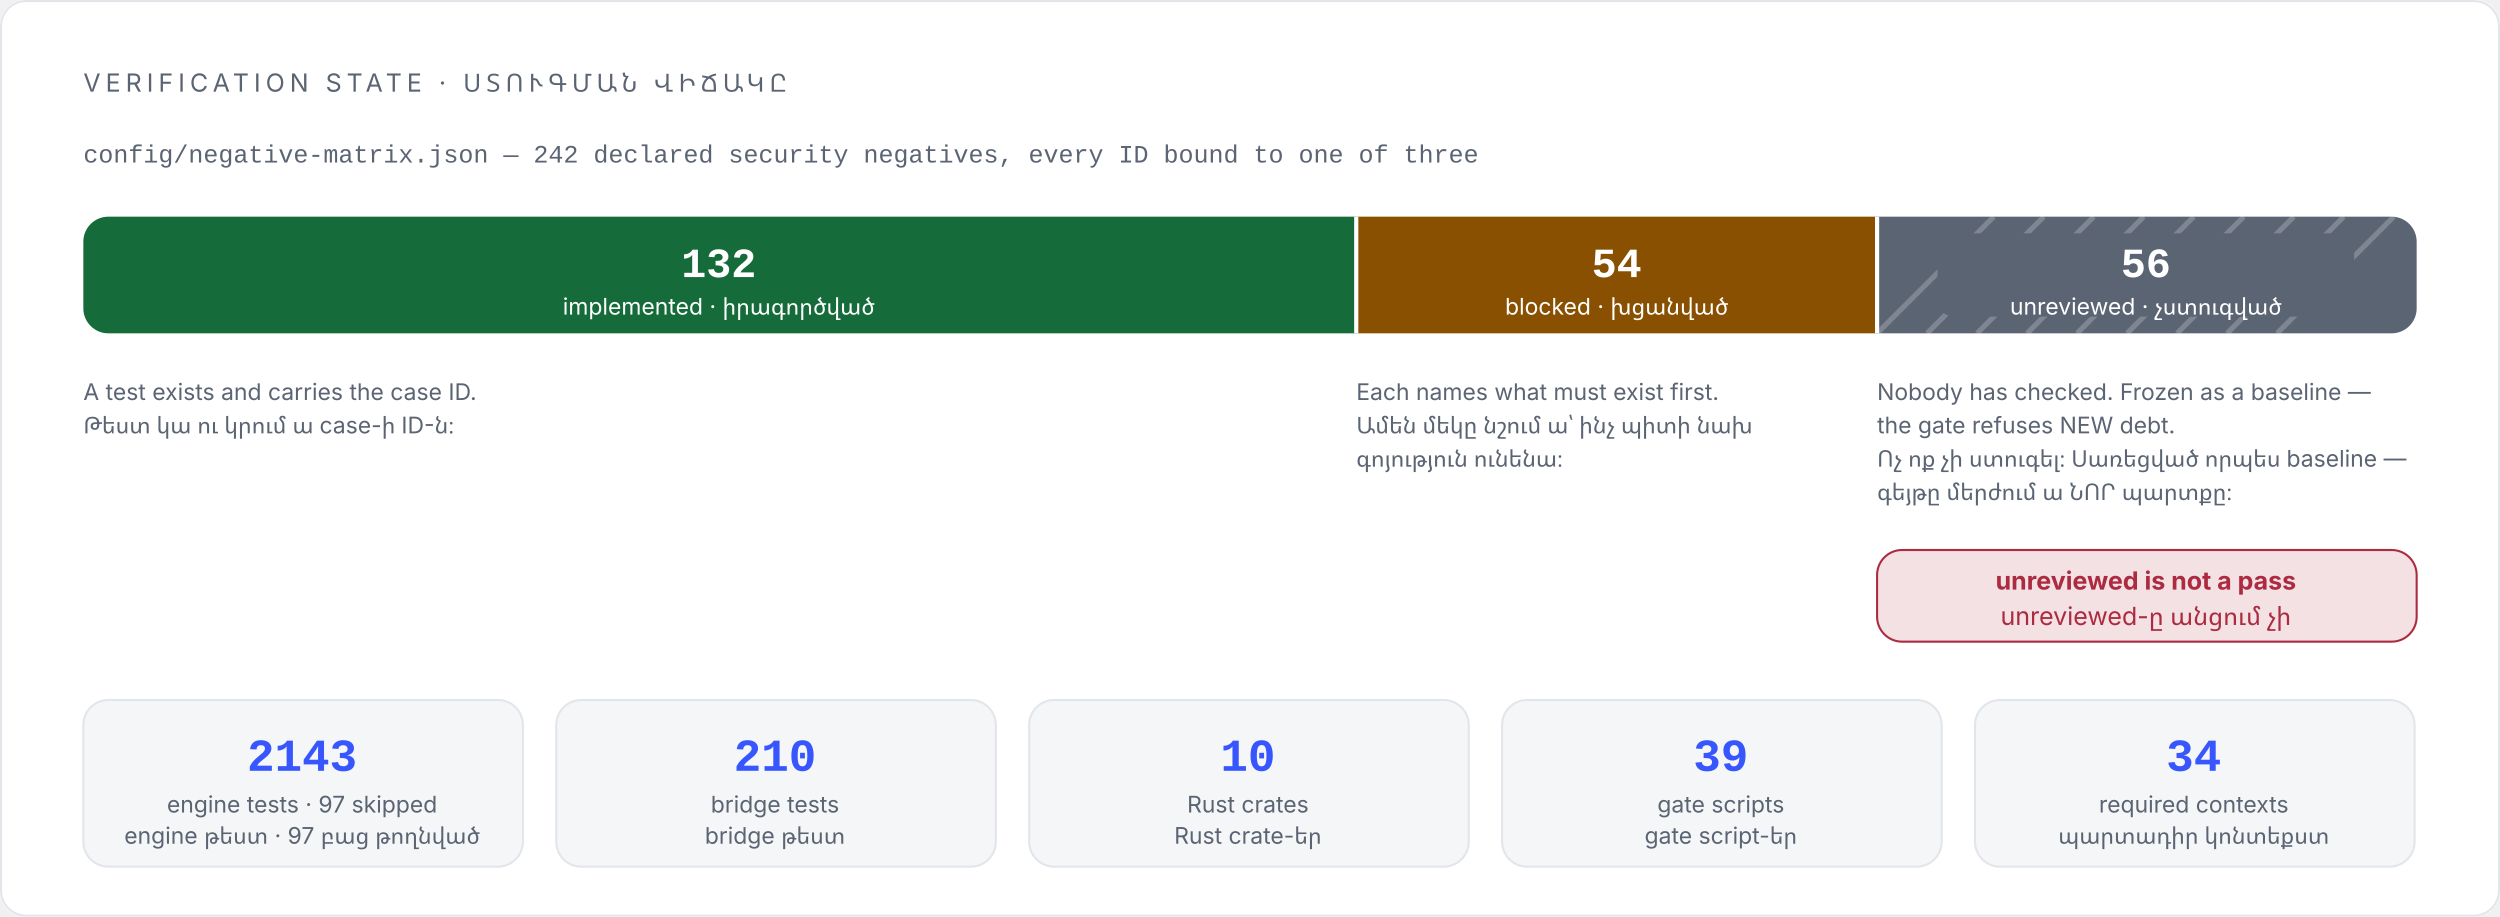
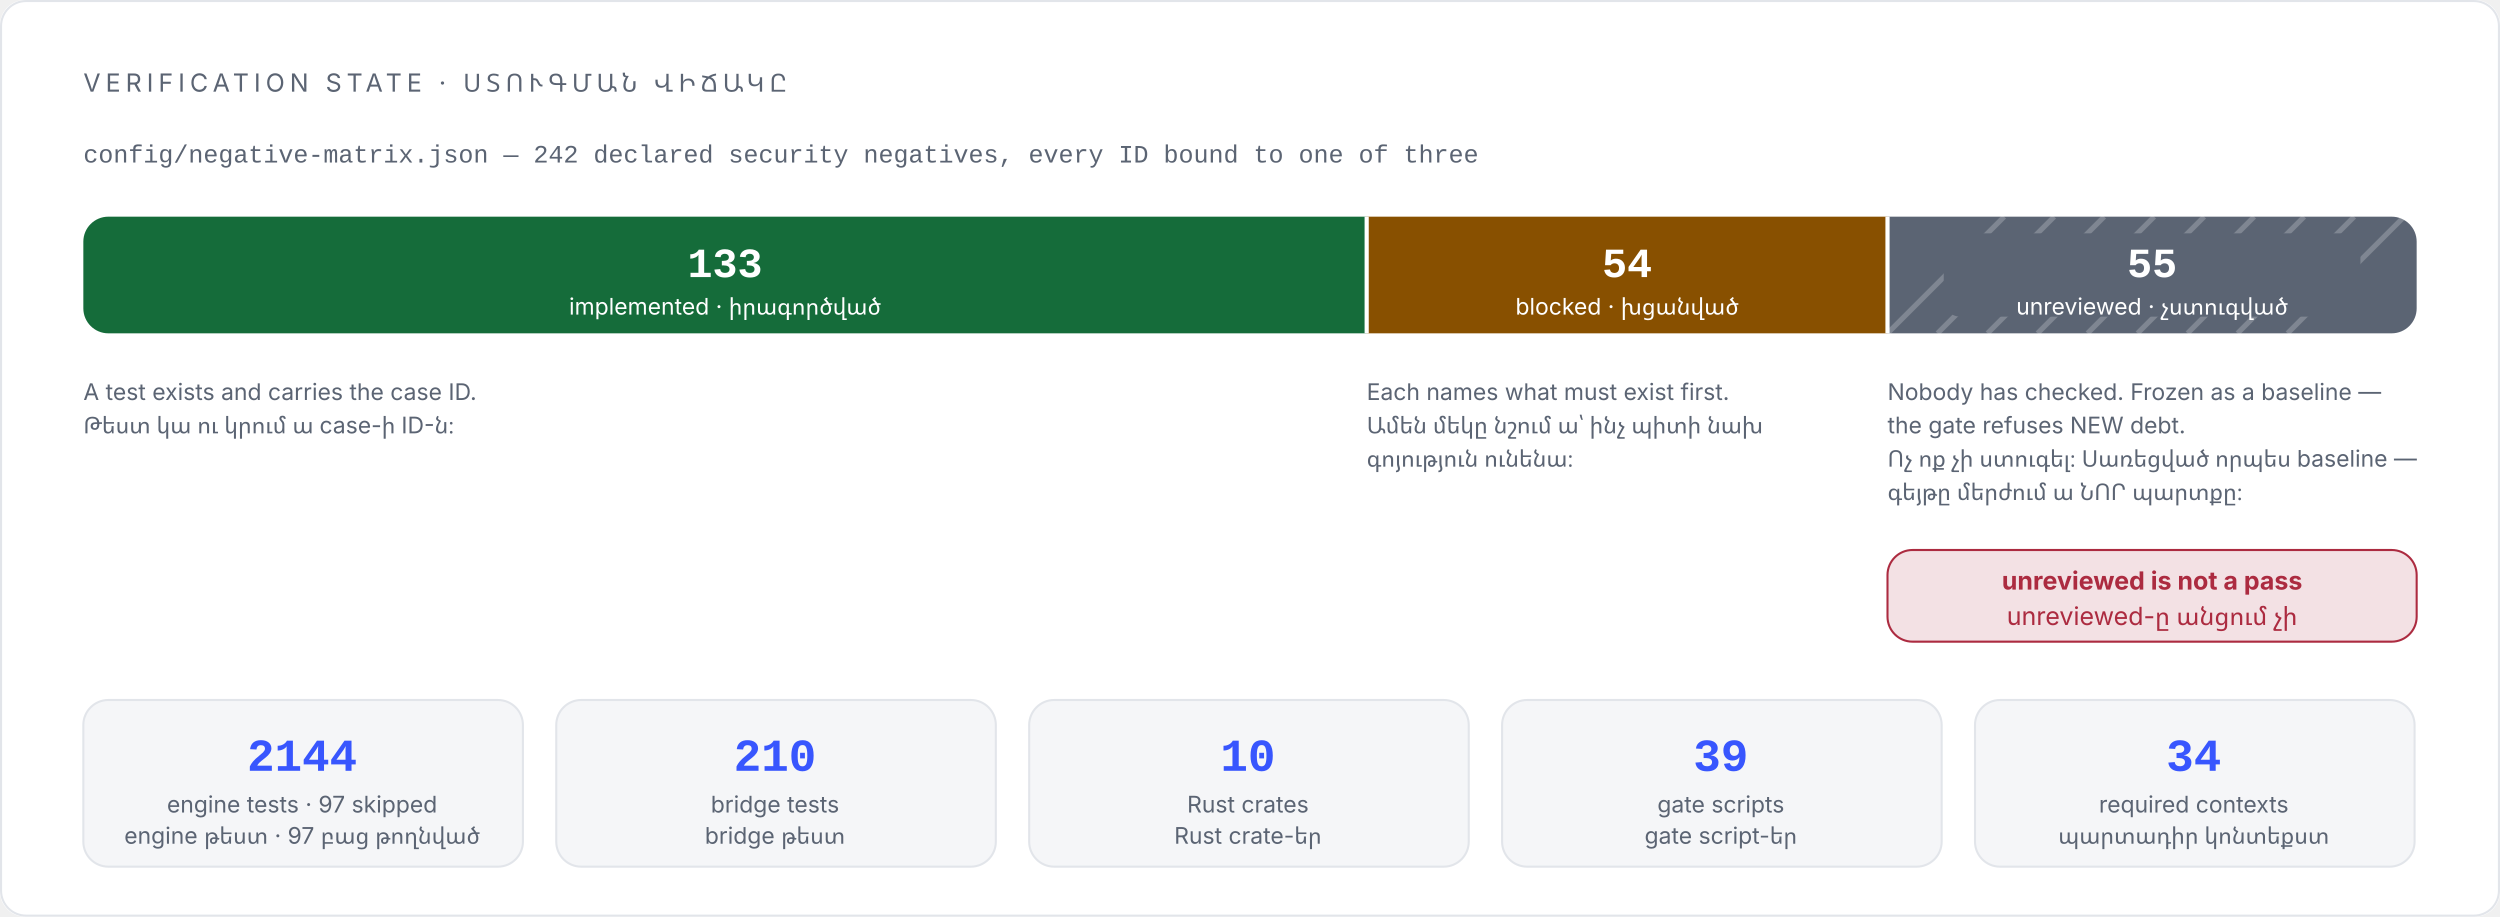
<svg xmlns="http://www.w3.org/2000/svg" viewBox="0 0 1200 440" width="1200" height="440" role="img" aria-labelledby="t d" font-family="Inter, 'Segoe UI', system-ui, -apple-system, 'Noto Sans Armenian', Arial, sans-serif">
  <rect x="0" y="0" width="1200" height="440" rx="12" fill="#ffffff" />
  <rect x="0.5" y="0.5" width="1199" height="439" rx="12" fill="none" stroke="#e2e5ea" />
  <text x="40" y="44" font-size="12" letter-spacing="2.4" fill="#5b6473">VERIFICATION STATE · ՍՏՈՒԳՄԱՆ ՎԻՃԱԿԸ</text>
  <text x="40" y="78" font-size="12" font-family="'JetBrains Mono', 'Cascadia Code', ui-monospace, Consolas, 'Courier New', monospace" fill="#5b6473">config/negative-matrix.json — 242 declared security negatives, every ID bound to one of three</text>
-   <path d="M651 104 H52 A12 12 0 0 0 40 116 V148 A12 12 0 0 0 52 160 H651 Z" fill="#156c3a" />
-   <rect x="651" y="104" width="250" height="56" fill="#885000" />
-   <path d="M901 104 H1148 A12 12 0 0 1 1160 116 V148 A12 12 0 0 1 1148 160 H901 Z" fill="#5b6473" />
-   <line x1="901" y1="160" x2="957" y2="104" stroke="#ffffff" stroke-width="2.5" opacity="0.22" />
-   <line x1="925" y1="160" x2="981" y2="104" stroke="#ffffff" stroke-width="2.5" opacity="0.22" />
-   <line x1="949" y1="160" x2="1005" y2="104" stroke="#ffffff" stroke-width="2.5" opacity="0.22" />
-   <line x1="973" y1="160" x2="1029" y2="104" stroke="#ffffff" stroke-width="2.5" opacity="0.22" />
-   <line x1="997" y1="160" x2="1053" y2="104" stroke="#ffffff" stroke-width="2.5" opacity="0.22" />
-   <line x1="1021" y1="160" x2="1077" y2="104" stroke="#ffffff" stroke-width="2.5" opacity="0.22" />
-   <line x1="1045" y1="160" x2="1101" y2="104" stroke="#ffffff" stroke-width="2.5" opacity="0.22" />
-   <line x1="1069" y1="160" x2="1125" y2="104" stroke="#ffffff" stroke-width="2.5" opacity="0.22" />
-   <line x1="1093" y1="160" x2="1149" y2="104" stroke="#ffffff" stroke-width="2.5" opacity="0.22" />
-   <rect x="930" y="112" width="200" height="40" rx="8" fill="#5b6473" />
-   <line x1="651" y1="104" x2="651" y2="160" stroke="#ffffff" stroke-width="2" />
-   <line x1="901" y1="104" x2="901" y2="160" stroke="#ffffff" stroke-width="2" />
-   <text x="345" y="133" font-size="20" font-weight="700" font-family="'JetBrains Mono', 'Cascadia Code', ui-monospace, Consolas, 'Courier New', monospace" fill="#ffffff" text-anchor="middle">132</text>
-   <text x="345" y="151" font-size="11" fill="#ffffff" text-anchor="middle">implemented · իրագործված</text>
-   <text x="776" y="133" font-size="20" font-weight="700" font-family="'JetBrains Mono', 'Cascadia Code', ui-monospace, Consolas, 'Courier New', monospace" fill="#ffffff" text-anchor="middle">54</text>
-   <text x="776" y="151" font-size="11" fill="#ffffff" text-anchor="middle">blocked · խցանված</text>
-   <text x="1030" y="133" font-size="20" font-weight="700" font-family="'JetBrains Mono', 'Cascadia Code', ui-monospace, Consolas, 'Courier New', monospace" fill="#ffffff" text-anchor="middle">56</text>
-   <text x="1030" y="151" font-size="11" fill="#ffffff" text-anchor="middle">unreviewed · չստուգված</text>
+   <path d="M656 104 H52 A12 12 0 0 0 40 116 V148 A12 12 0 0 0 52 160 H656 Z" fill="#156c3a" />
+   <rect x="656" y="104" width="250" height="56" fill="#885000" />
+   <path d="M906 104 H1148 A12 12 0 0 1 1160 116 V148 A12 12 0 0 1 1148 160 H906 Z" fill="#5b6473" />
+   <line x1="906" y1="160" x2="962" y2="104" stroke="#ffffff" stroke-width="2.5" opacity="0.22" />
+   <line x1="930" y1="160" x2="986" y2="104" stroke="#ffffff" stroke-width="2.5" opacity="0.22" />
+   <line x1="954" y1="160" x2="1010" y2="104" stroke="#ffffff" stroke-width="2.5" opacity="0.22" />
+   <line x1="978" y1="160" x2="1034" y2="104" stroke="#ffffff" stroke-width="2.5" opacity="0.22" />
+   <line x1="1002" y1="160" x2="1058" y2="104" stroke="#ffffff" stroke-width="2.5" opacity="0.22" />
+   <line x1="1026" y1="160" x2="1082" y2="104" stroke="#ffffff" stroke-width="2.5" opacity="0.22" />
+   <line x1="1050" y1="160" x2="1106" y2="104" stroke="#ffffff" stroke-width="2.5" opacity="0.22" />
+   <line x1="1074" y1="160" x2="1130" y2="104" stroke="#ffffff" stroke-width="2.5" opacity="0.22" />
+   <line x1="1098" y1="160" x2="1154" y2="104" stroke="#ffffff" stroke-width="2.5" opacity="0.22" />
+   <rect x="933" y="112" width="200" height="40" rx="8" fill="#5b6473" />
+   <line x1="656" y1="104" x2="656" y2="160" stroke="#ffffff" stroke-width="2" />
+   <line x1="906" y1="104" x2="906" y2="160" stroke="#ffffff" stroke-width="2" />
+   <text x="348" y="133" font-size="20" font-weight="700" font-family="'JetBrains Mono', 'Cascadia Code', ui-monospace, Consolas, 'Courier New', monospace" fill="#ffffff" text-anchor="middle">133</text>
+   <text x="348" y="151" font-size="11" fill="#ffffff" text-anchor="middle">implemented · իրագործված</text>
+   <text x="781" y="133" font-size="20" font-weight="700" font-family="'JetBrains Mono', 'Cascadia Code', ui-monospace, Consolas, 'Courier New', monospace" fill="#ffffff" text-anchor="middle">54</text>
+   <text x="781" y="151" font-size="11" fill="#ffffff" text-anchor="middle">blocked · խցանված</text>
+   <text x="1033" y="133" font-size="20" font-weight="700" font-family="'JetBrains Mono', 'Cascadia Code', ui-monospace, Consolas, 'Courier New', monospace" fill="#ffffff" text-anchor="middle">55</text>
+   <text x="1033" y="151" font-size="11" fill="#ffffff" text-anchor="middle">unreviewed · չստուգված</text>
  <text x="40" y="192" font-size="11" fill="#5b6473">A test exists and carries the case ID.</text>
  <text x="40" y="208" font-size="11" fill="#5b6473">Թեստ կա ու կրում ա case-ի ID-ն։</text>
-   <text x="651" y="192" font-size="11" fill="#5b6473">Each names what must exist first.</text>
-   <text x="651" y="208" font-size="11" fill="#5b6473">Ամեն մեկը նշում ա՝ ինչ պիտի նախ</text>
-   <text x="651" y="224" font-size="11" fill="#5b6473">գոյություն ունենա։</text>
-   <text x="901" y="192" font-size="11" fill="#5b6473">Nobody has checked. Frozen as a baseline —</text>
-   <text x="901" y="208" font-size="11" fill="#5b6473">the gate refuses NEW debt.</text>
-   <text x="901" y="224" font-size="11" fill="#5b6473">Ոչ ոք չի ստուգել։ Սառեցված որպես baseline —</text>
-   <text x="901" y="240" font-size="11" fill="#5b6473">գեյթը մերժում ա ՆՈՐ պարտքը։</text>
-   <rect x="901" y="264" width="259" height="44" rx="12" fill="#f3e1e4" stroke="#ac2b40" />
-   <text x="1030" y="283" font-size="12" font-weight="700" fill="#ac2b40" text-anchor="middle">unreviewed is not a pass</text>
-   <text x="1030" y="300" font-size="12" fill="#ac2b40" text-anchor="middle">unreviewed-ը անցում չի</text>
+   <text x="656" y="192" font-size="11" fill="#5b6473">Each names what must exist first.</text>
+   <text x="656" y="208" font-size="11" fill="#5b6473">Ամեն մեկը նշում ա՝ ինչ պիտի նախ</text>
+   <text x="656" y="224" font-size="11" fill="#5b6473">գոյություն ունենա։</text>
+   <text x="906" y="192" font-size="11" fill="#5b6473">Nobody has checked. Frozen as a baseline —</text>
+   <text x="906" y="208" font-size="11" fill="#5b6473">the gate refuses NEW debt.</text>
+   <text x="906" y="224" font-size="11" fill="#5b6473">Ոչ ոք չի ստուգել։ Սառեցված որպես baseline —</text>
+   <text x="906" y="240" font-size="11" fill="#5b6473">գեյթը մերժում ա ՆՈՐ պարտքը։</text>
+   <rect x="906" y="264" width="254" height="44" rx="12" fill="#f3e1e4" stroke="#ac2b40" />
+   <text x="1033" y="283" font-size="12" font-weight="700" fill="#ac2b40" text-anchor="middle">unreviewed is not a pass</text>
+   <text x="1033" y="300" font-size="12" fill="#ac2b40" text-anchor="middle">unreviewed-ը անցում չի</text>
  <rect x="40" y="336" width="211" height="80" rx="12" fill="#f5f6f8" stroke="#e2e5ea" />
-   <text x="145" y="370" font-size="22" font-weight="700" font-family="'JetBrains Mono', 'Cascadia Code', ui-monospace, Consolas, 'Courier New', monospace" fill="#3856fe" text-anchor="middle">2143</text>
+   <text x="145" y="370" font-size="22" font-weight="700" font-family="'JetBrains Mono', 'Cascadia Code', ui-monospace, Consolas, 'Courier New', monospace" fill="#3856fe" text-anchor="middle">2144</text>
  <text x="145" y="390" font-size="11" fill="#5b6473" text-anchor="middle">engine tests · 97 skipped</text>
  <text x="145" y="405" font-size="11" fill="#5b6473" text-anchor="middle">engine թեստ · 97 բաց թողնված</text>
  <rect x="267" y="336" width="211" height="80" rx="12" fill="#f5f6f8" stroke="#e2e5ea" />
  <text x="372" y="370" font-size="22" font-weight="700" font-family="'JetBrains Mono', 'Cascadia Code', ui-monospace, Consolas, 'Courier New', monospace" fill="#3856fe" text-anchor="middle">210</text>
  <text x="372" y="390" font-size="11" fill="#5b6473" text-anchor="middle">bridge tests</text>
  <text x="372" y="405" font-size="11" fill="#5b6473" text-anchor="middle">bridge թեստ</text>
  <rect x="494" y="336" width="211" height="80" rx="12" fill="#f5f6f8" stroke="#e2e5ea" />
  <text x="599" y="370" font-size="22" font-weight="700" font-family="'JetBrains Mono', 'Cascadia Code', ui-monospace, Consolas, 'Courier New', monospace" fill="#3856fe" text-anchor="middle">10</text>
  <text x="599" y="390" font-size="11" fill="#5b6473" text-anchor="middle">Rust crates</text>
  <text x="599" y="405" font-size="11" fill="#5b6473" text-anchor="middle">Rust crate-եր</text>
  <rect x="721" y="336" width="211" height="80" rx="12" fill="#f5f6f8" stroke="#e2e5ea" />
  <text x="826" y="370" font-size="22" font-weight="700" font-family="'JetBrains Mono', 'Cascadia Code', ui-monospace, Consolas, 'Courier New', monospace" fill="#3856fe" text-anchor="middle">39</text>
  <text x="826" y="390" font-size="11" fill="#5b6473" text-anchor="middle">gate scripts</text>
  <text x="826" y="405" font-size="11" fill="#5b6473" text-anchor="middle">gate script-եր</text>
  <rect x="948" y="336" width="211" height="80" rx="12" fill="#f5f6f8" stroke="#e2e5ea" />
  <text x="1053" y="370" font-size="22" font-weight="700" font-family="'JetBrains Mono', 'Cascadia Code', ui-monospace, Consolas, 'Courier New', monospace" fill="#3856fe" text-anchor="middle">34</text>
  <text x="1053" y="390" font-size="11" fill="#5b6473" text-anchor="middle">required contexts</text>
  <text x="1053" y="405" font-size="11" fill="#5b6473" text-anchor="middle">պարտադիր կոնտեքստ</text>
</svg>
